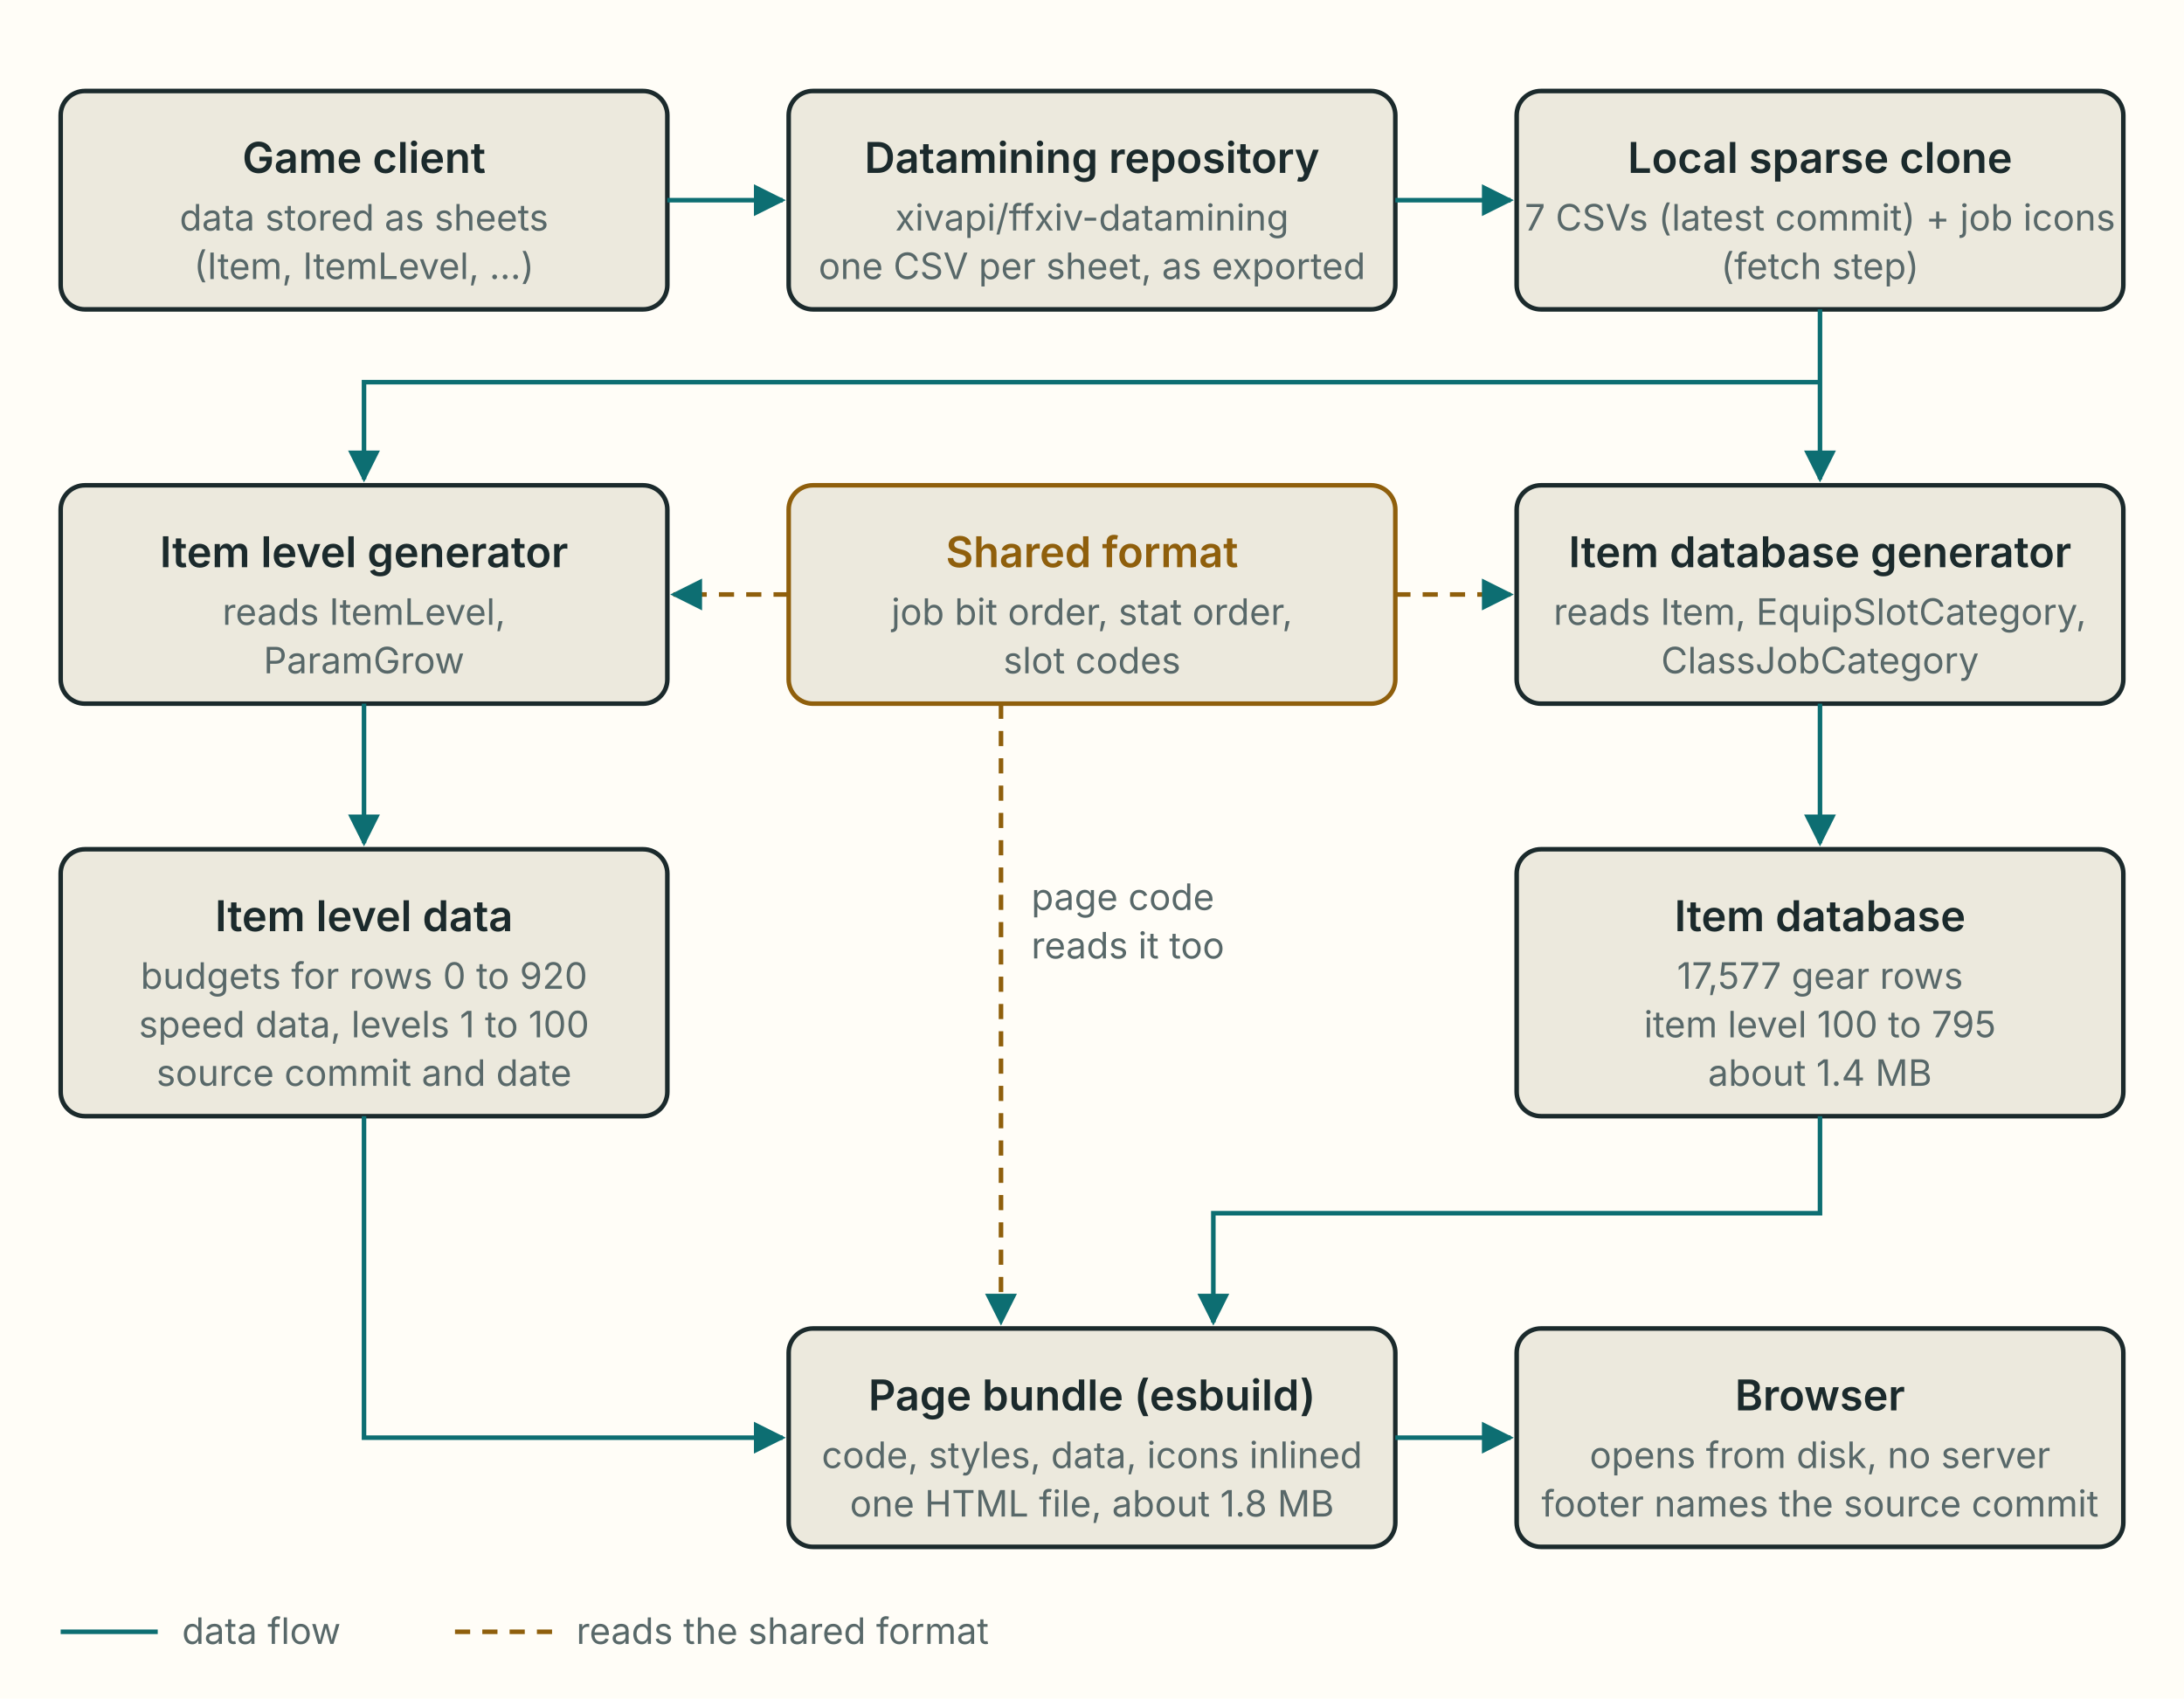
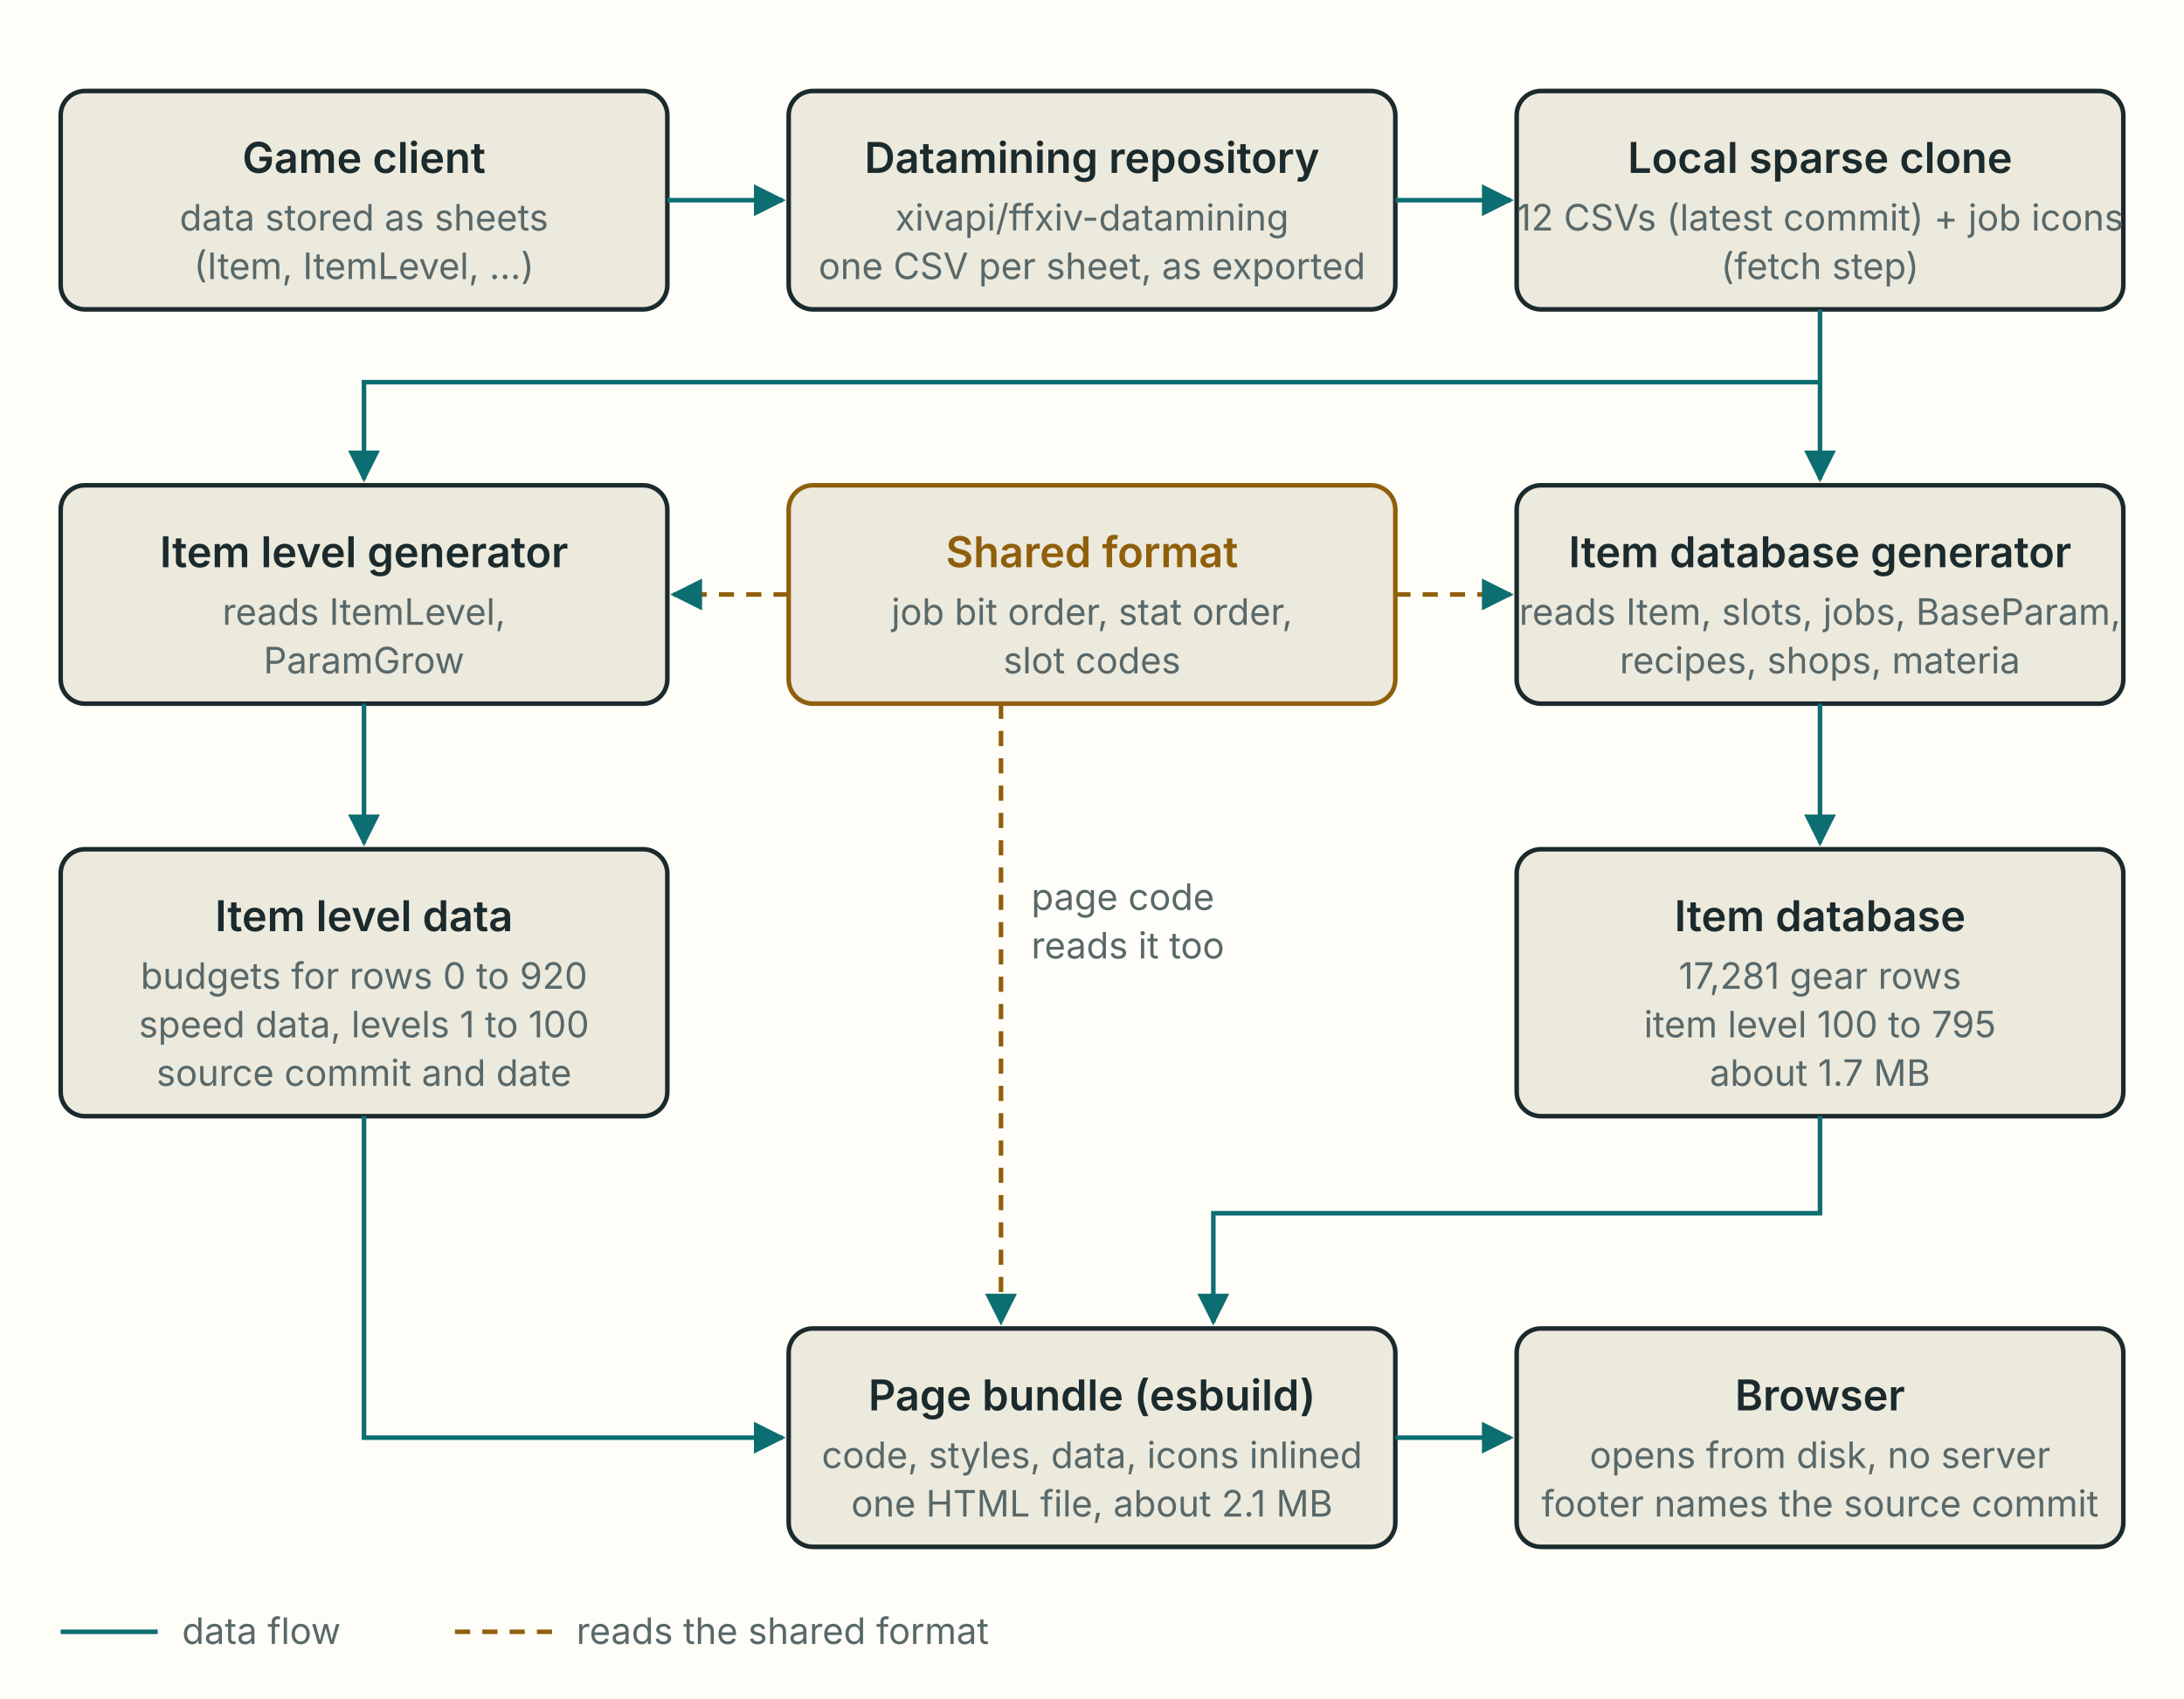
<svg xmlns="http://www.w3.org/2000/svg" viewBox="0 0 720 560" role="img" aria-labelledby="t d">
  <style>
    .bg { fill: #fffdf7; }
    .box { fill: #ece9dd; stroke: #1b2a2c; stroke-width: 1.5; }
    .fmt { fill: #ece9dd; stroke: #8f5f0c; stroke-width: 1.5; }
    .fg { fill: #1b2a2c; }
    .muted { fill: #586869; }
    .gold { fill: #8f5f0c; }
    .flow { fill: none; stroke: #0d6e72; stroke-width: 1.5; }
    .read { fill: none; stroke: #8f5f0c; stroke-width: 1.5; stroke-dasharray: 5 4; }
    .head { fill: #0d6e72; }
    text { font-family: system-ui, -apple-system, "Segoe UI", sans-serif; }
    .t { font-size: 14px; font-weight: 600; }
    .s { font-size: 12px; }
    @media (prefers-color-scheme: dark) {
      .bg { fill: #142023; }
      .box { fill: #1b2b2e; stroke: #e5eeed; }
      .fmt { fill: #1b2b2e; stroke: #e2b659; }
      .fg { fill: #e5eeed; }
      .muted { fill: #92a5a5; }
      .gold { fill: #e2b659; }
      .flow { stroke: #4cc2b6; }
      .read { stroke: #e2b659; }
      .head { fill: #4cc2b6; }
    }
  </style>
  <defs>
    <marker id="arrow" viewBox="0 0 10 10" refX="9" refY="5" markerWidth="7" markerHeight="7" orient="auto-start-reverse">
      <path d="M0,0 L10,5 L0,10 z" class="head" />
    </marker>
  </defs>
  <rect class="bg" x="0" y="0" width="720" height="560" />
  <rect class="box" x="20" y="30" width="200" height="72" rx="8" />
  <text class="fg t" x="120" y="57" text-anchor="middle">Game client</text>
  <text class="muted s" x="120" y="76" text-anchor="middle">data stored as sheets</text>
  <text class="muted s" x="120" y="92" text-anchor="middle">(Item, ItemLevel, ...)</text>
  <rect class="box" x="260" y="30" width="200" height="72" rx="8" />
  <text class="fg t" x="360" y="57" text-anchor="middle">Datamining repository</text>
  <text class="muted s" x="360" y="76" text-anchor="middle">xivapi/ffxiv-datamining</text>
  <text class="muted s" x="360" y="92" text-anchor="middle">one CSV per sheet, as exported</text>
  <rect class="box" x="500" y="30" width="200" height="72" rx="8" />
  <text class="fg t" x="600" y="57" text-anchor="middle">Local sparse clone</text>
-   <text class="muted s" x="600" y="76" text-anchor="middle">7 CSVs (latest commit) + job icons</text>
+   <text class="muted s" x="600" y="76" text-anchor="middle">12 CSVs (latest commit) + job icons</text>
  <text class="muted s" x="600" y="92" text-anchor="middle">(fetch step)</text>
  <line class="flow" x1="220" y1="66" x2="258" y2="66" marker-end="url(#arrow)" />
  <line class="flow" x1="460" y1="66" x2="498" y2="66" marker-end="url(#arrow)" />
  <line class="flow" x1="600" y1="102" x2="600" y2="158" marker-end="url(#arrow)" />
  <path class="flow" d="M600,126 H120 V158" marker-end="url(#arrow)" />
  <rect class="box" x="20" y="160" width="200" height="72" rx="8" />
  <text class="fg t" x="120" y="187" text-anchor="middle">Item level generator</text>
  <text class="muted s" x="120" y="206" text-anchor="middle">reads ItemLevel,</text>
  <text class="muted s" x="120" y="222" text-anchor="middle">ParamGrow</text>
  <rect class="fmt" x="260" y="160" width="200" height="72" rx="8" />
  <text class="gold t" x="360" y="187" text-anchor="middle">Shared format</text>
  <text class="muted s" x="360" y="206" text-anchor="middle">job bit order, stat order,</text>
  <text class="muted s" x="360" y="222" text-anchor="middle">slot codes</text>
  <rect class="box" x="500" y="160" width="200" height="72" rx="8" />
  <text class="fg t" x="600" y="187" text-anchor="middle">Item database generator</text>
-   <text class="muted s" x="600" y="206" text-anchor="middle">reads Item, EquipSlotCategory,</text>
-   <text class="muted s" x="600" y="222" text-anchor="middle">ClassJobCategory</text>
+   <text class="muted s" x="600" y="206" text-anchor="middle">reads Item, slots, jobs, BaseParam,</text>
+   <text class="muted s" x="600" y="222" text-anchor="middle">recipes, shops, materia</text>
  <line class="read" x1="260" y1="196" x2="222" y2="196" marker-end="url(#arrow)" />
  <line class="read" x1="460" y1="196" x2="498" y2="196" marker-end="url(#arrow)" />
  <line class="flow" x1="120" y1="232" x2="120" y2="278" marker-end="url(#arrow)" />
  <line class="flow" x1="600" y1="232" x2="600" y2="278" marker-end="url(#arrow)" />
  <rect class="box" x="20" y="280" width="200" height="88" rx="8" />
  <text class="fg t" x="120" y="307" text-anchor="middle">Item level data</text>
  <text class="muted s" x="120" y="326" text-anchor="middle">budgets for rows 0 to 920</text>
  <text class="muted s" x="120" y="342" text-anchor="middle">speed data, levels 1 to 100</text>
  <text class="muted s" x="120" y="358" text-anchor="middle">source commit and date</text>
  <rect class="box" x="500" y="280" width="200" height="88" rx="8" />
  <text class="fg t" x="600" y="307" text-anchor="middle">Item database</text>
-   <text class="muted s" x="600" y="326" text-anchor="middle">17,577 gear rows</text>
+   <text class="muted s" x="600" y="326" text-anchor="middle">17,281 gear rows</text>
  <text class="muted s" x="600" y="342" text-anchor="middle">item level 100 to 795</text>
-   <text class="muted s" x="600" y="358" text-anchor="middle">about 1.4 MB</text>
+   <text class="muted s" x="600" y="358" text-anchor="middle">about 1.7 MB</text>
  <line class="read" x1="330" y1="232" x2="330" y2="436" marker-end="url(#arrow)" />
  <text class="muted s" x="340" y="300">page code</text>
  <text class="muted s" x="340" y="316">reads it too</text>
  <path class="flow" d="M120,368 V474 H258" marker-end="url(#arrow)" />
  <path class="flow" d="M600,368 V400 H400 V436" marker-end="url(#arrow)" />
  <rect class="box" x="260" y="438" width="200" height="72" rx="8" />
  <text class="fg t" x="360" y="465" text-anchor="middle">Page bundle (esbuild)</text>
  <text class="muted s" x="360" y="484" text-anchor="middle">code, styles, data, icons inlined</text>
-   <text class="muted s" x="360" y="500" text-anchor="middle">one HTML file, about 1.8 MB</text>
+   <text class="muted s" x="360" y="500" text-anchor="middle">one HTML file, about 2.1 MB</text>
  <line class="flow" x1="460" y1="474" x2="498" y2="474" marker-end="url(#arrow)" />
  <rect class="box" x="500" y="438" width="200" height="72" rx="8" />
  <text class="fg t" x="600" y="465" text-anchor="middle">Browser</text>
  <text class="muted s" x="600" y="484" text-anchor="middle">opens from disk, no server</text>
  <text class="muted s" x="600" y="500" text-anchor="middle">footer names the source commit</text>
  <line class="flow" x1="20" y1="538" x2="52" y2="538" />
  <text class="muted s" x="60" y="542">data flow</text>
  <line class="read" x1="150" y1="538" x2="182" y2="538" />
  <text class="muted s" x="190" y="542">reads the shared format</text>
</svg>
